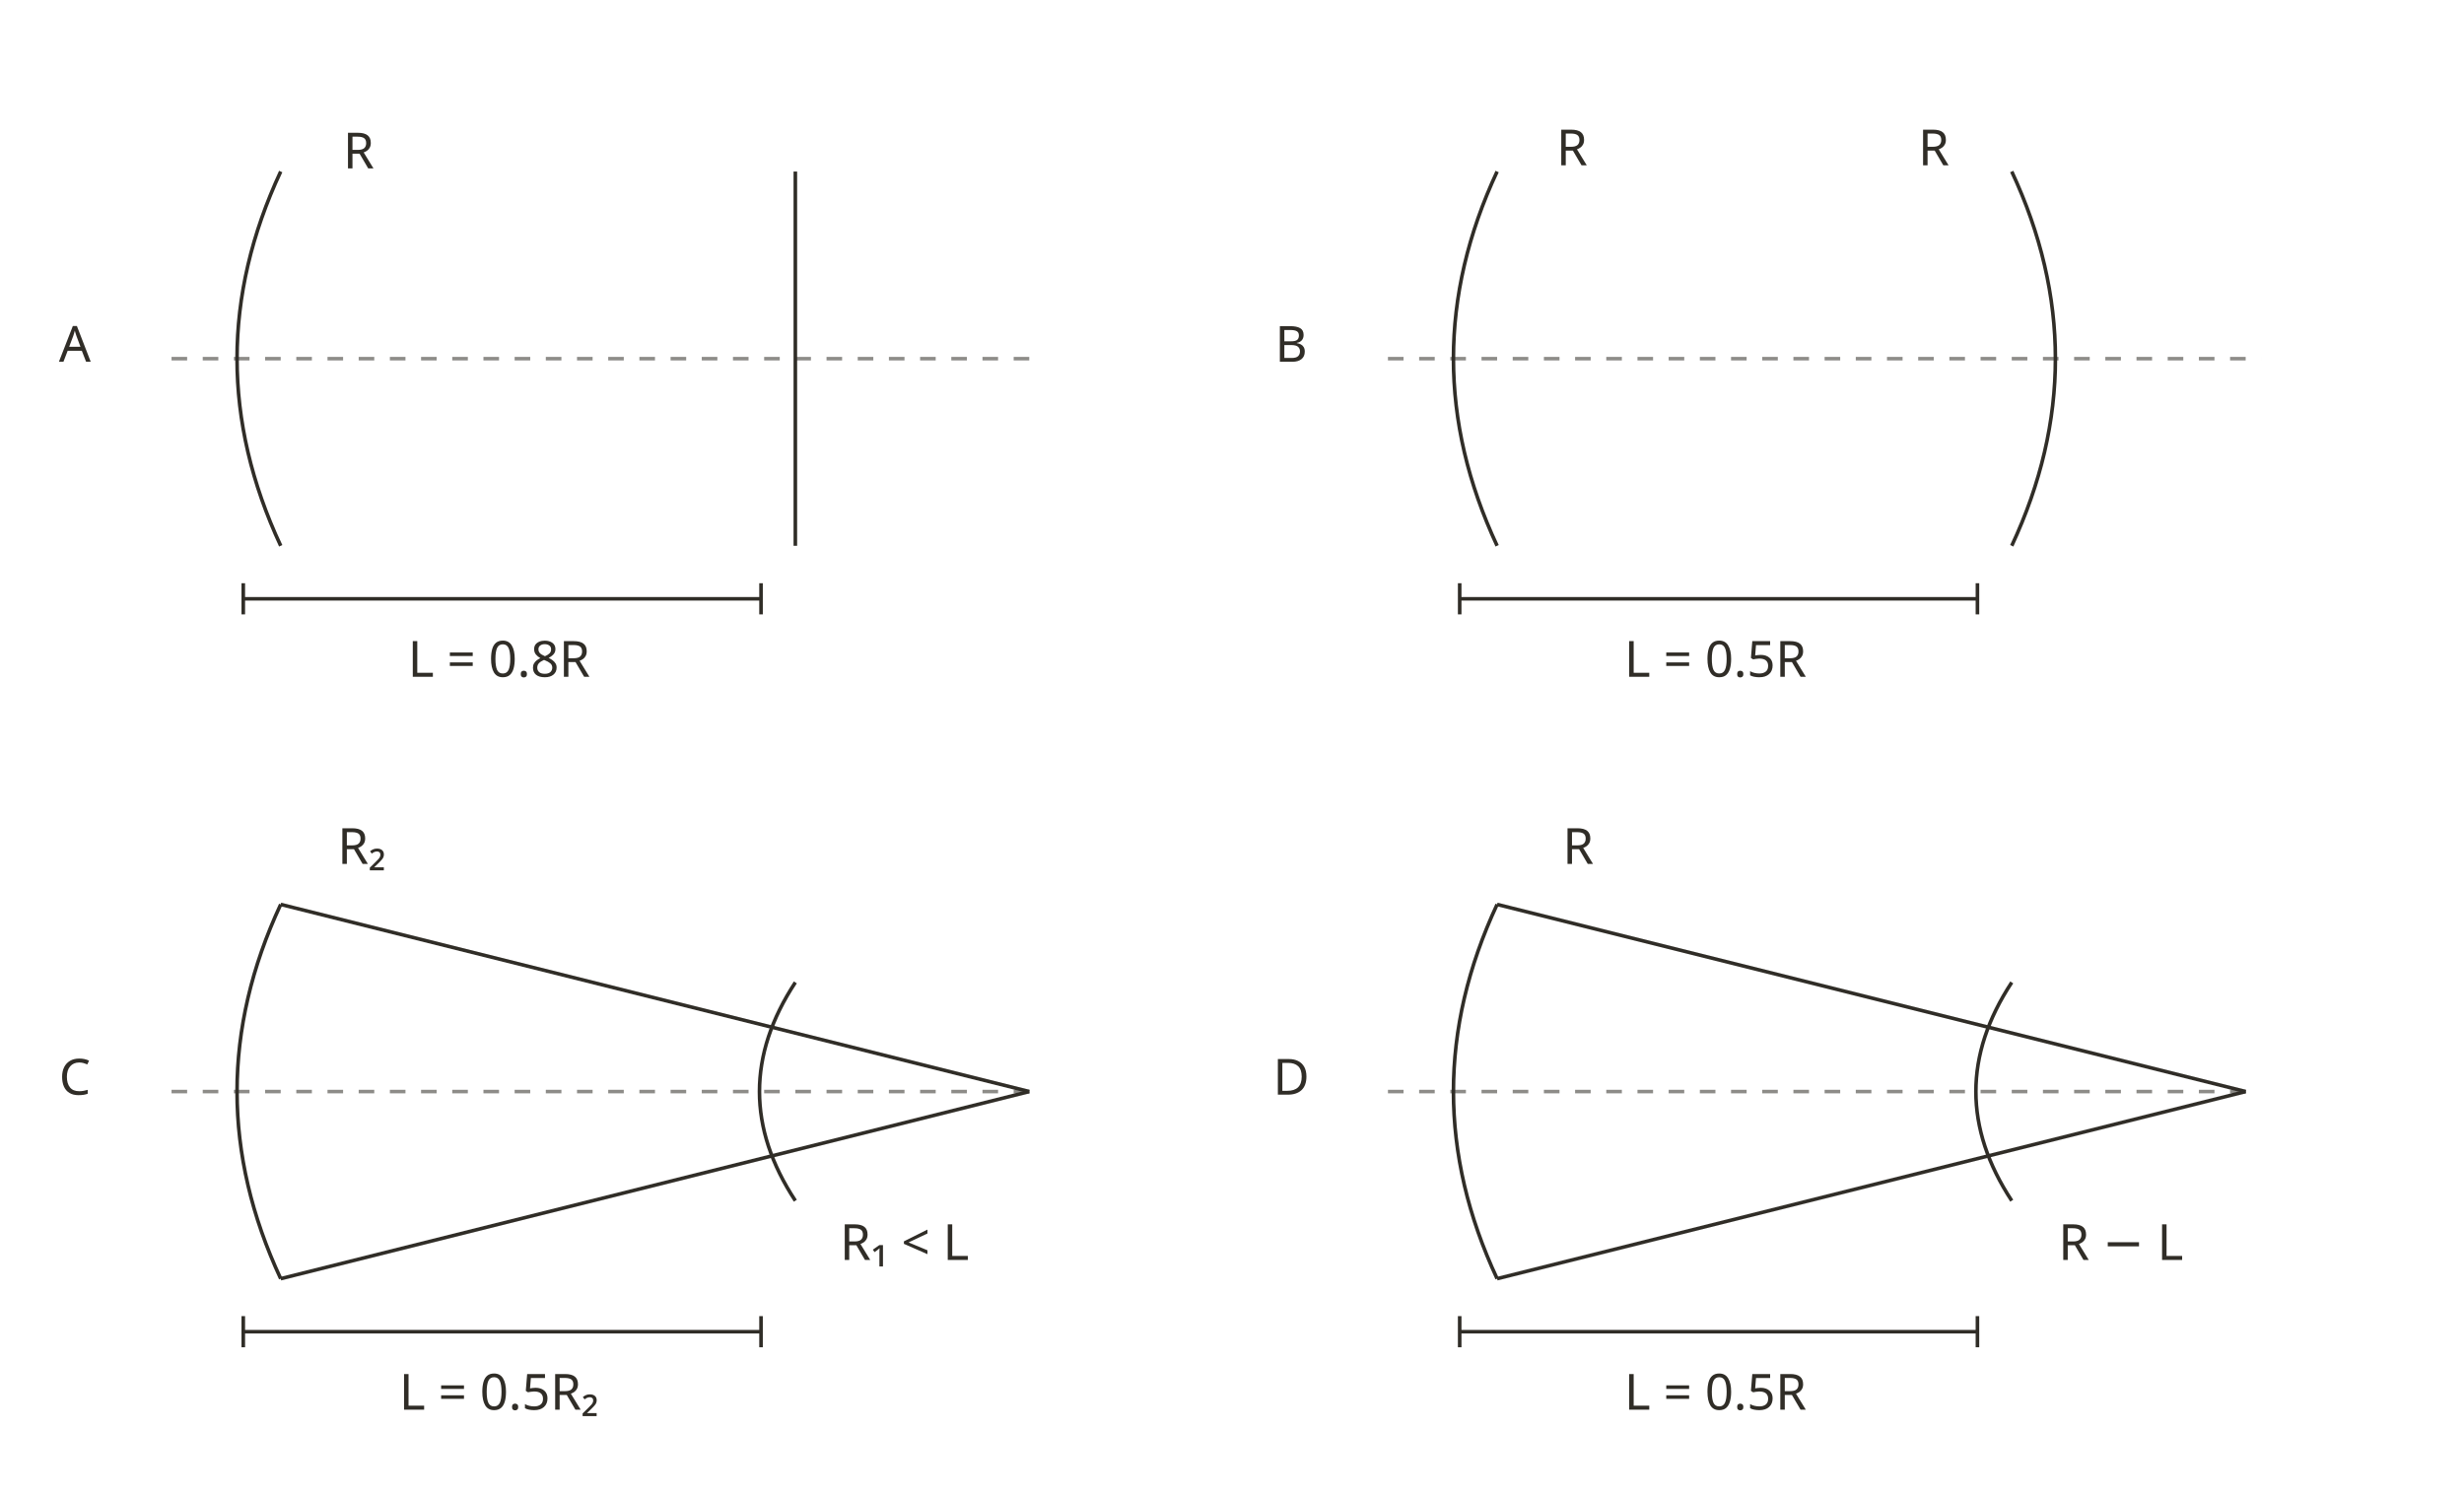
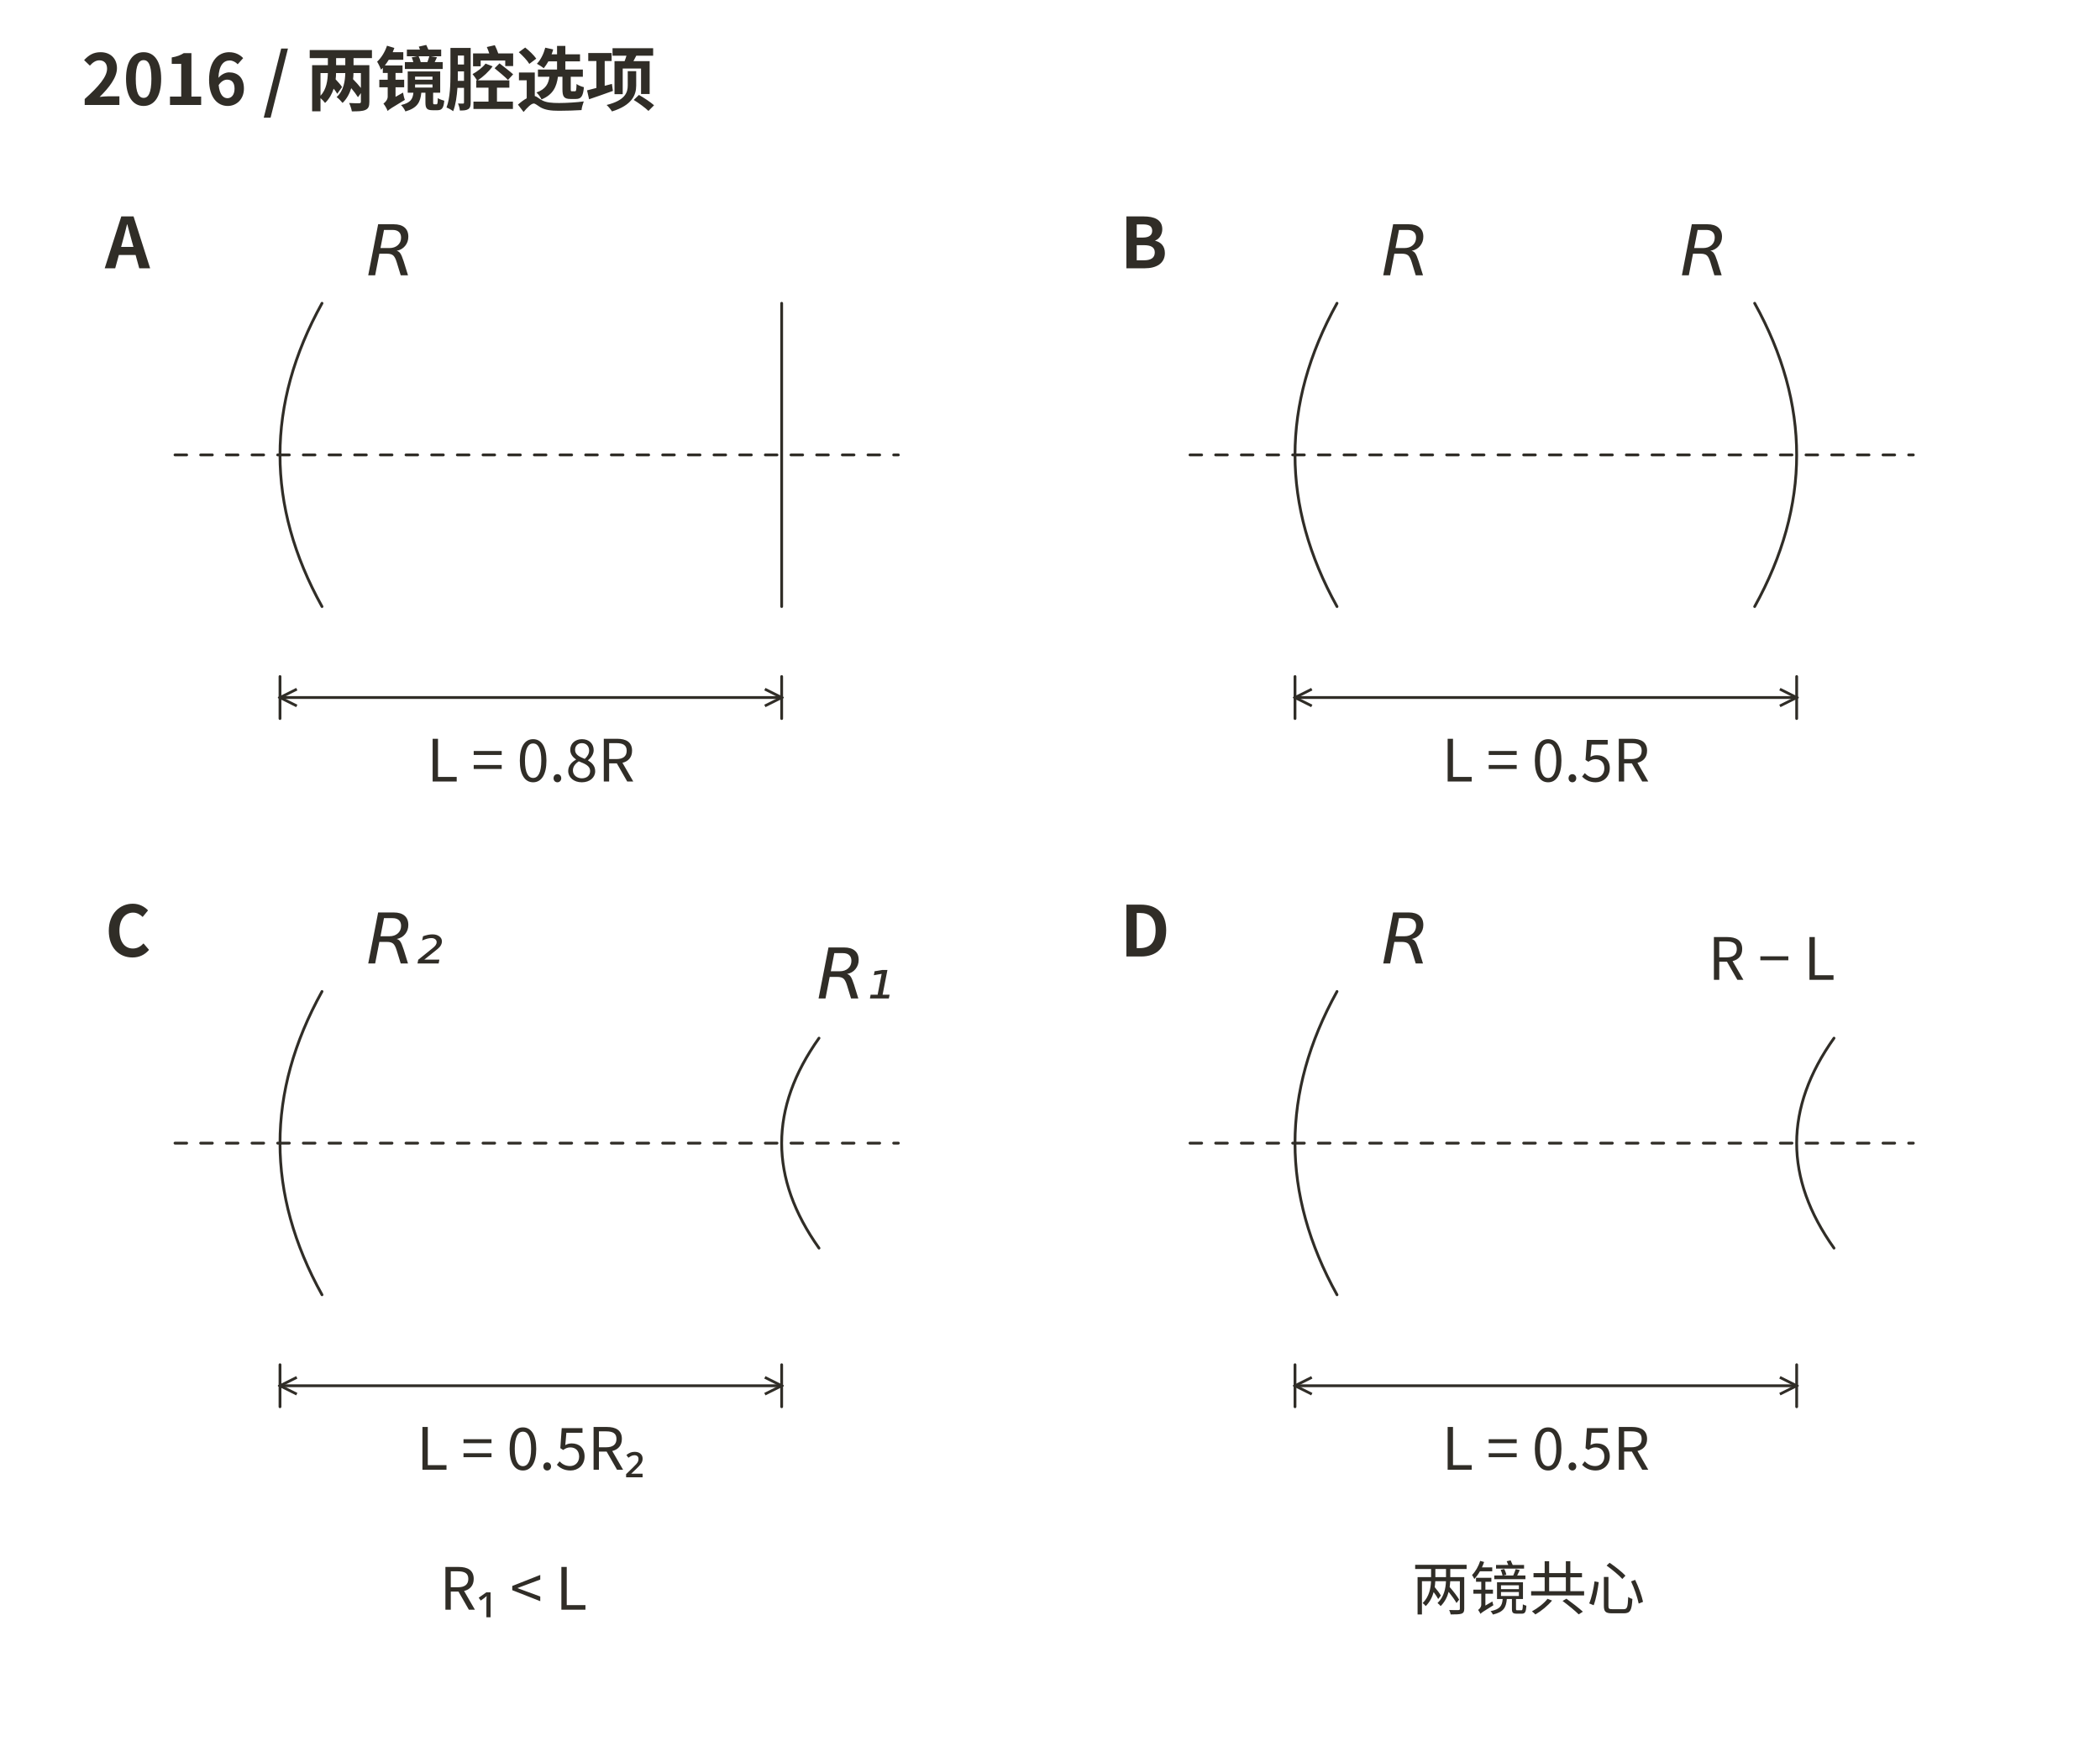
- <svg xmlns="http://www.w3.org/2000/svg" viewBox="0 0 790 480" role="img" aria-labelledby="title">
+ <svg xmlns="http://www.w3.org/2000/svg" width="900" height="755" viewBox="0 0 900 755" role="img" aria-labelledby="title description">
  <defs>
-     <marker id="arrow" viewBox="0 0 6 6" refX="5" refY="3" markerWidth="6" markerHeight="6" orient="auto-start-reverse">
-       <path d="M0 0L6 3L0 6" fill="none" stroke="#302d27" stroke-width=".9" />
+     <marker id="arrow" viewBox="0 0 10 10" refX="9" refY="5" markerWidth="9" markerHeight="9" markerUnits="userSpaceOnUse" orient="auto-start-reverse">
+       <path d="M1 1 L9 5 L1 9" fill="none" stroke="#302D27" stroke-width="1.3" />
    </marker>
-     <pattern id="hatch" width="8" height="8" patternUnits="userSpaceOnUse">
-       <path d="M-2 8L8-2M6 10L10 6" stroke="#302d27" stroke-width=".7" opacity=".45" />
-     </pattern>
+     <marker id="answer-arrow" viewBox="0 0 10 10" refX="9" refY="5" markerWidth="10" markerHeight="10" markerUnits="userSpaceOnUse" orient="auto">
+       <path d="M1 1 L9 5 L1 9" fill="none" stroke="#346D68" stroke-width="1.4" />
+     </marker>
  </defs>
-   <style>path,line,rect,circle,ellipse{fill:none;stroke:#302d27;stroke-width:1.15;vector-effect:non-scaling-stroke;stroke-linejoin:round}text{fill:#302d27;stroke:none;font:16px 'Microsoft YaHei','Segoe UI',sans-serif}.small{font-size:13px}</style>
-   <g transform="translate(0,0)">
-     <path d="M55 115L335 115" stroke-dasharray="5 5" opacity=".55" />
-     <path d="M90 55Q62 115 90 175" />
-     <path d="M255 55L255 175" />
-     <text x="115" y="54" text-anchor="middle">R</text>
-     <path d="M78 192L244 192" />
-     <path d="M78 187L78 197" />
-     <path d="M244 187L244 197" />
-     <text x="160" y="217" text-anchor="middle">L = 0.8R</text>
-     <text x="24" y="116" text-anchor="middle">A</text>
-   </g>
-   <g transform="translate(390,0)">
-     <path d="M55 115L335 115" stroke-dasharray="5 5" opacity=".55" />
-     <path d="M90 55Q62 115 90 175" />
-     <path d="M255 55Q283 115 255 175" />
-     <text x="114" y="53" text-anchor="middle">R</text>
-     <text x="230" y="53" text-anchor="middle">R</text>
-     <path d="M78 192L244 192" />
-     <path d="M78 187L78 197" />
-     <path d="M244 187L244 197" />
-     <text x="160" y="217" text-anchor="middle">L = 0.5R</text>
-     <text x="24" y="116" text-anchor="middle">B</text>
-   </g>
-   <g transform="translate(0,235)">
-     <path d="M55 115L335 115" stroke-dasharray="5 5" opacity=".55" />
-     <path d="M90 55Q62 115 90 175" />
-     <path d="M255 80Q232 115 255 150" />
-     <path d="M90 55L330 115" />
-     <path d="M90 175L330 115" />
-     <text x="116" y="42" text-anchor="middle">R₂</text>
-     <text x="290" y="169" text-anchor="middle">R₁ &lt; L</text>
-     <path d="M78 192L244 192" />
-     <path d="M78 187L78 197" />
-     <path d="M244 187L244 197" />
-     <text x="160" y="217" text-anchor="middle">L = 0.5R₂</text>
-     <text x="24" y="116" text-anchor="middle">C</text>
-   </g>
-   <g transform="translate(390,235)">
-     <path d="M55 115L335 115" stroke-dasharray="5 5" opacity=".55" />
-     <path d="M90 55Q62 115 90 175" />
-     <path d="M255 80Q232 115 255 150" />
-     <path d="M90 55L330 115" />
-     <path d="M90 175L330 115" />
-     <text x="116" y="42" text-anchor="middle">R</text>
-     <text x="290" y="169" text-anchor="middle">R − L</text>
-     <path d="M78 192L244 192" />
-     <path d="M78 187L78 197" />
-     <path d="M244 187L244 197" />
-     <text x="160" y="217" text-anchor="middle">L = 0.5R</text>
-     <text x="24" y="116" text-anchor="middle">D</text>
-   </g>
+   <style>
+ .line {fill:none;stroke:#302D27;stroke-width:1.2;stroke-linejoin:round;stroke-linecap:round;vector-effect:non-scaling-stroke}
+ .ray {stroke-width:1.5}
+ .answer {stroke:#346D68;stroke-width:1.5}
+ text {fill:#302D27;font:28px 'Noto Sans CJK SC','Microsoft YaHei',sans-serif}
+ .math {font-family:'DejaVu Sans',sans-serif;font-style:italic;font-size:30px}
+ .heading {font-size:30px;font-weight:600}
+ .note {font-size:25px}
+ .number {font-size:25px;fill:#346D68}
+ .result {fill:#346D68}
+ .caution {fill:#976333}
+ </style>
+   <text x="35" y="45" class="heading" text-anchor="start">2016 / 两镜腔选项</text>
+   <text x="45" y="115" class="heading" text-anchor="start">A</text>
+   <path class="line " d="M75,195 L385,195" stroke-dasharray="5 6" />
+   <style>
+  .secondary{stroke:#976333;stroke-width:1.5}
+  @media (prefers-color-scheme:dark){
+  .line{stroke:#E8DCC3}text{fill:#E8DCC3}.answer{stroke:#9CCBBB}.result,.number{fill:#9CCBBB}
+  .secondary{stroke:#DDB587}.caution{fill:#DDB587}
+  #arrow path{stroke:#E8DCC3}#answer-arrow path{stroke:#9CCBBB}
+  circle[style]{fill:#E8DCC3!important}
+  }
+  </style>
+   <path class="line " d="M 138 130 Q 102 195 138 260" />
+   <path class="line " d="M335,130 L335,260" />
+   <text x="157" y="118" class="math" text-anchor="start">R</text>
+   <path class="line " d="M120,299 L335,299" marker-end="url(#arrow)" marker-start="url(#arrow)" />
+   <path class="line " d="M120,290 L120,308" />
+   <path class="line " d="M335,290 L335,308" />
+   <text x="227.5" y="335" class="note" text-anchor="middle">L = 0.8R</text>
+   <text x="480" y="115" class="heading" text-anchor="start">B</text>
+   <path class="line " d="M510,195 L820,195" stroke-dasharray="5 6" />
+   <path class="line " d="M 573 130 Q 537 195 573 260" />
+   <path class="line " d="M 752 130 Q 788 195 752 260" />
+   <text x="592" y="118" class="math" text-anchor="start">R</text>
+   <text x="720" y="118" class="math" text-anchor="start">R</text>
+   <path class="line " d="M555,299 L770,299" marker-end="url(#arrow)" marker-start="url(#arrow)" />
+   <path class="line " d="M555,290 L555,308" />
+   <path class="line " d="M770,290 L770,308" />
+   <text x="662.5" y="335" class="note" text-anchor="middle">L = 0.5R</text>
+   <text x="45" y="410" class="heading" text-anchor="start">C</text>
+   <path class="line " d="M75,490 L385,490" stroke-dasharray="5 6" />
+   <path class="line " d="M 138 425 Q 102 490 138 555" />
+   <path class="line " d="M 351 445 Q 319 490 351 535" />
+   <text x="157" y="413" class="math" text-anchor="start">R₂</text>
+   <text x="350" y="428" class="math" text-anchor="start">R₁</text>
+   <path class="line " d="M120,594 L335,594" marker-end="url(#arrow)" marker-start="url(#arrow)" />
+   <path class="line " d="M120,585 L120,603" />
+   <path class="line " d="M335,585 L335,603" />
+   <text x="227.5" y="630" class="note" text-anchor="middle">L = 0.5R₂</text>
+   <text x="220" y="690" class="note" text-anchor="middle">R₁ &lt; L</text>
+   <text x="480" y="410" class="heading" text-anchor="start">D</text>
+   <path class="line " d="M510,490 L820,490" stroke-dasharray="5 6" />
+   <path class="line " d="M 573 425 Q 537 490 573 555" />
+   <path class="line " d="M 786 445 Q 754 490 786 535" />
+   <text x="592" y="413" class="math" text-anchor="start">R</text>
+   <text x="732" y="420" class="note" text-anchor="start">R − L</text>
+   <path class="line " d="M555,594 L770,594" marker-end="url(#arrow)" marker-start="url(#arrow)" />
+   <path class="line " d="M555,585 L555,603" />
+   <path class="line " d="M770,585 L770,603" />
+   <text x="662.5" y="630" class="note" text-anchor="middle">L = 0.5R</text>
+   <text x="655" y="690" class="note" text-anchor="middle">两镜共心</text>
</svg>
